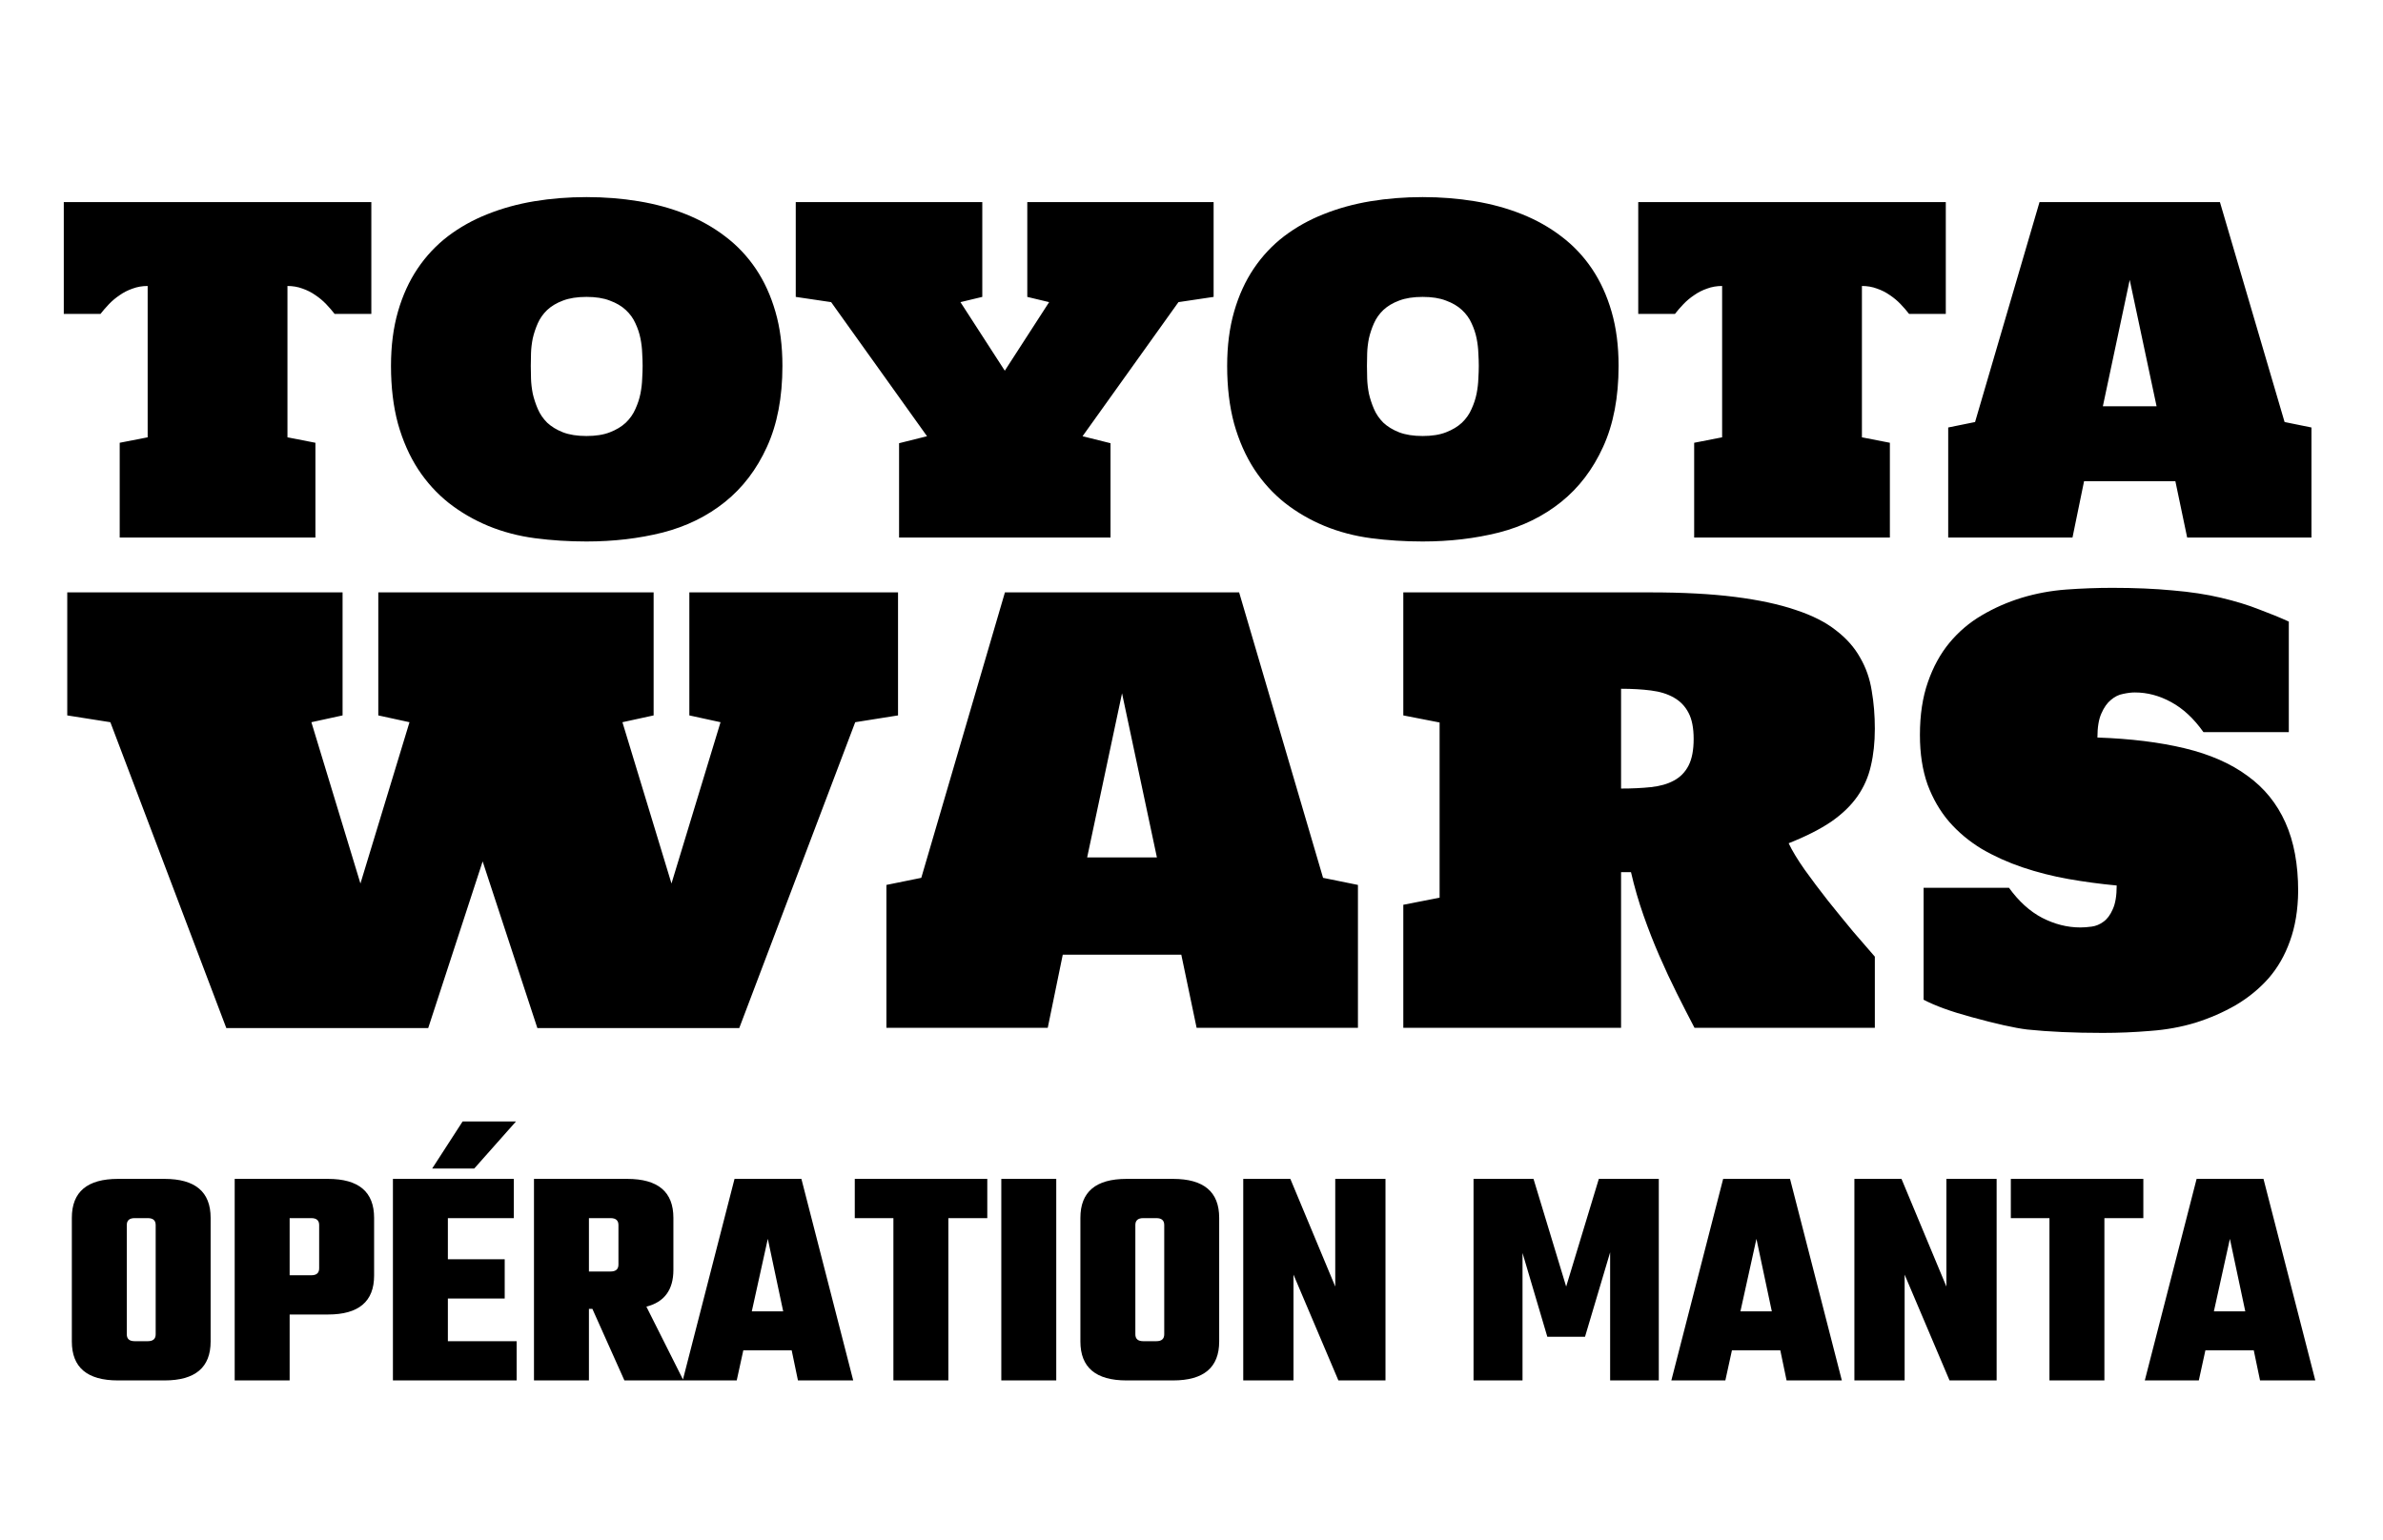
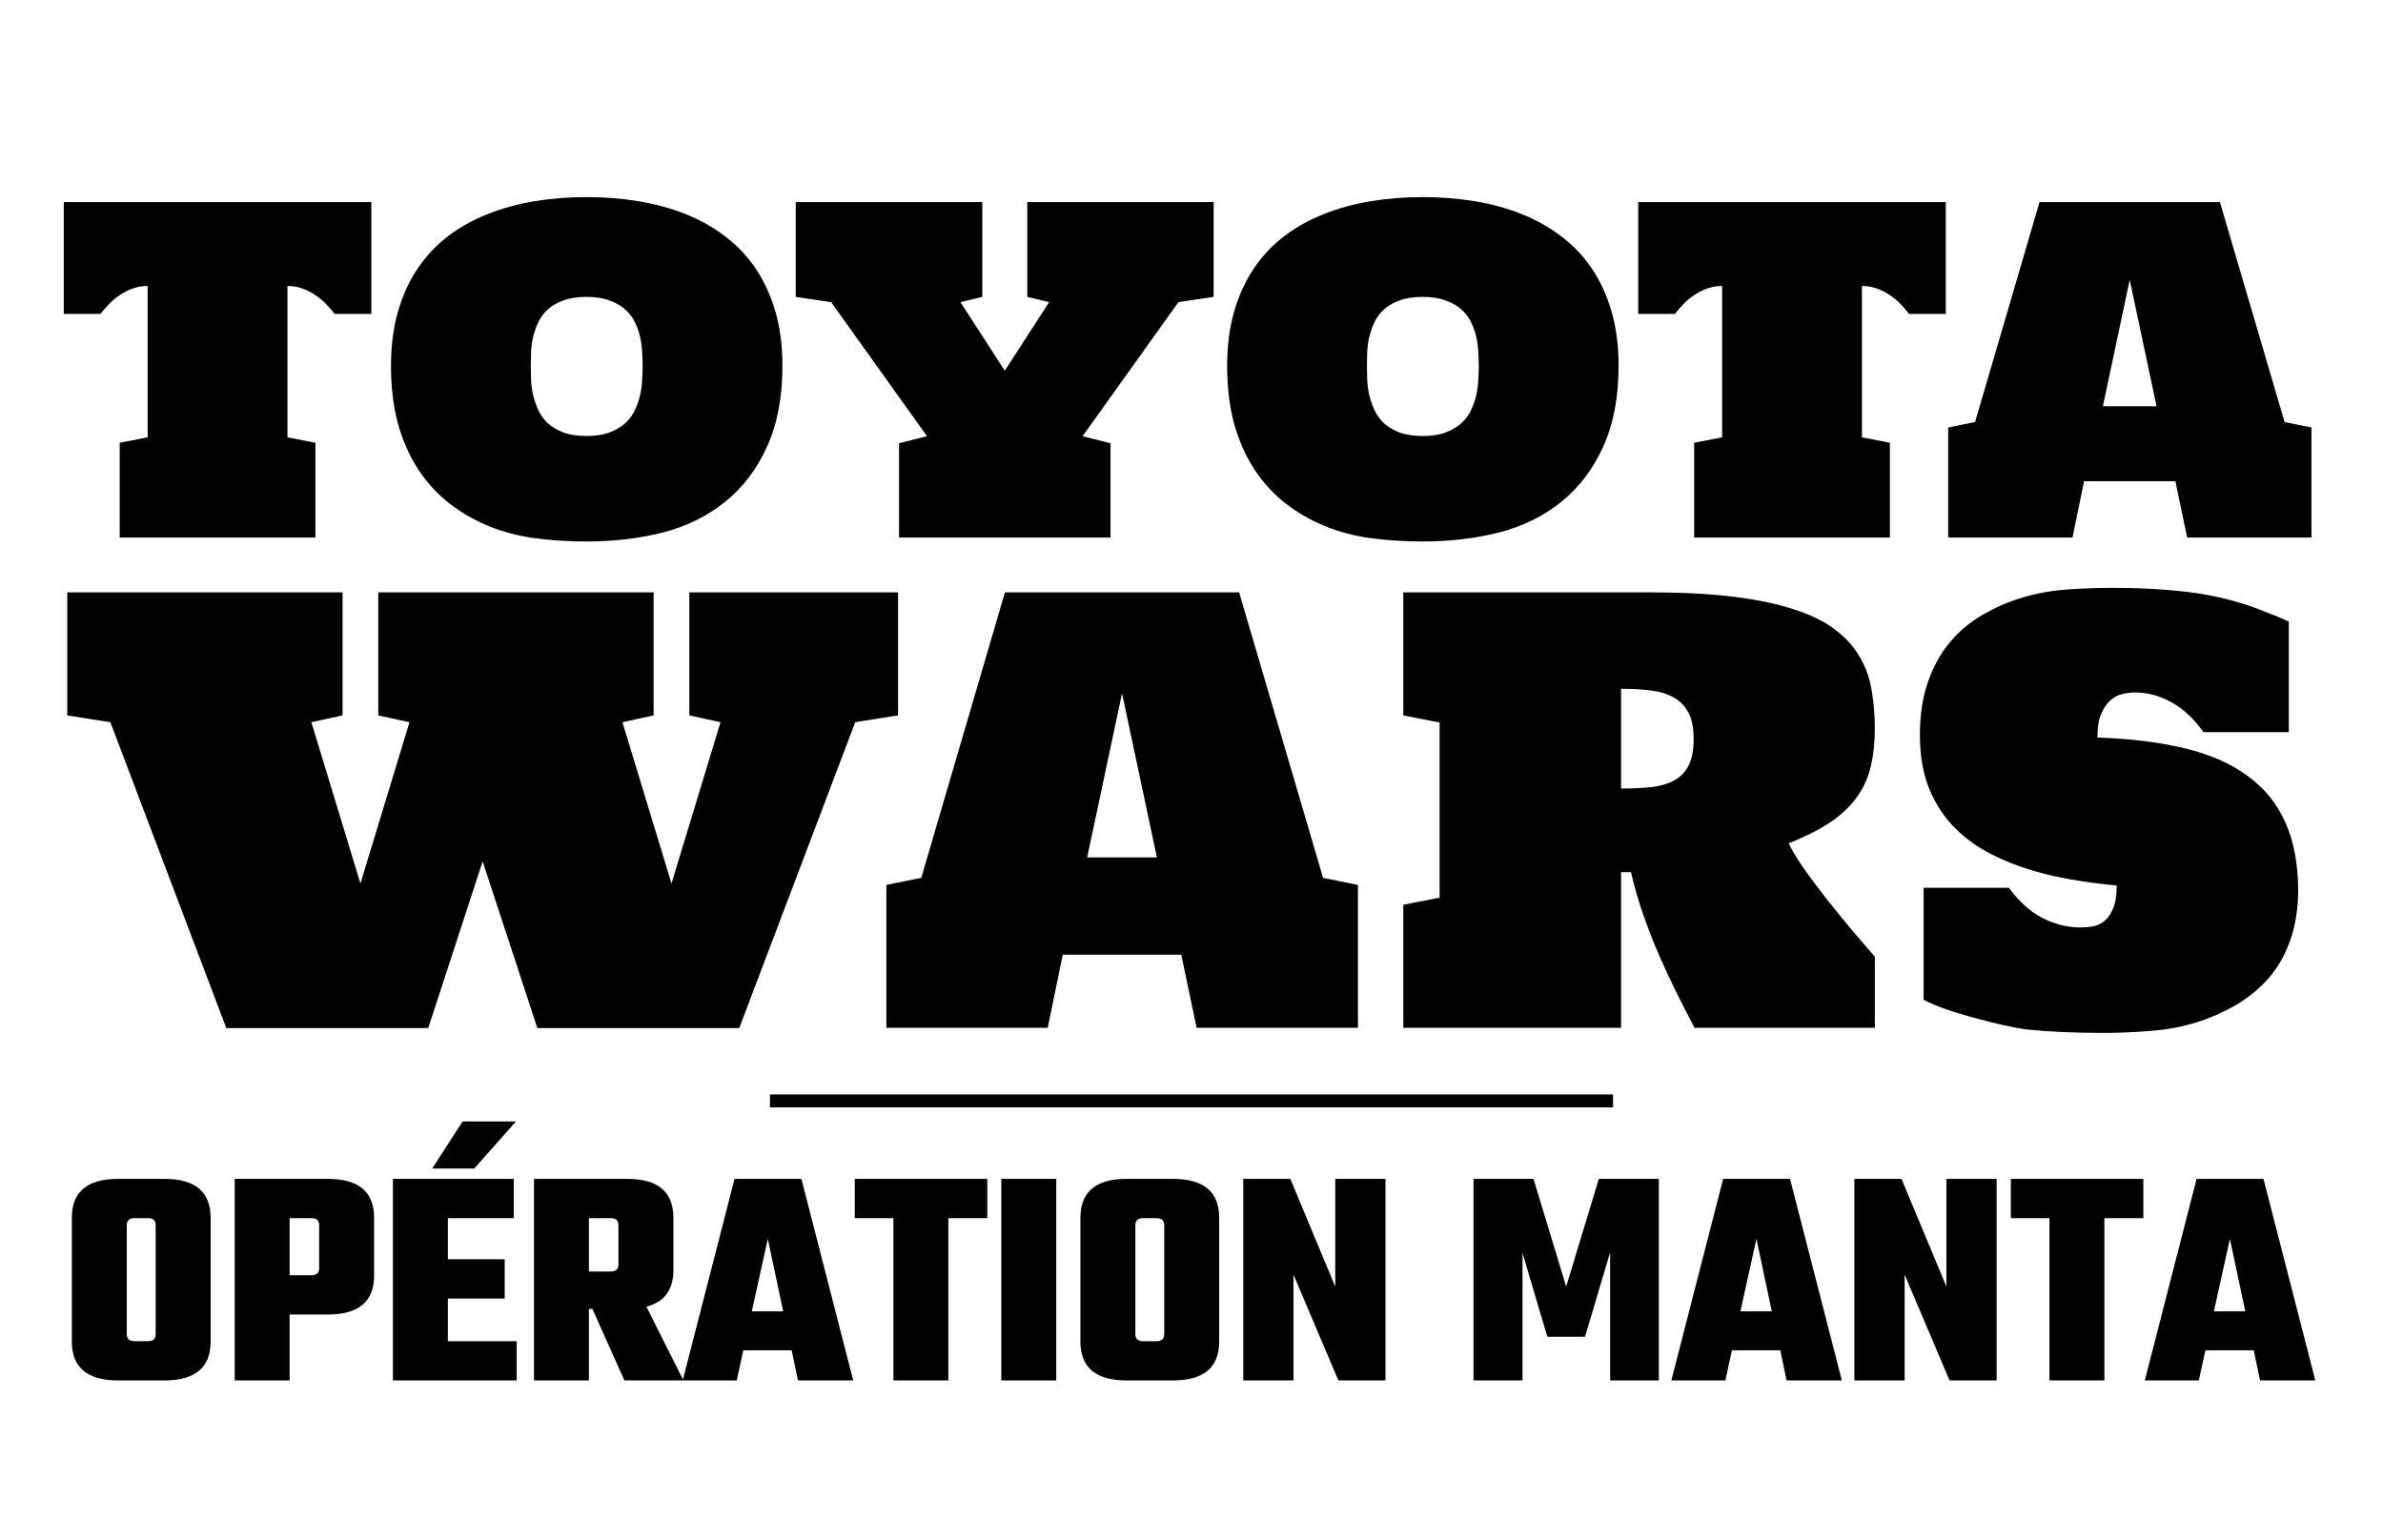
<svg xmlns="http://www.w3.org/2000/svg" width="554" height="358" viewBox="0 0 554 358" fill="none">
  <path d="M86.328 47V73H77.797C77.221 72.255 76.561 71.493 75.816 70.715C75.072 69.936 74.242 69.242 73.328 68.633C72.414 67.99 71.415 67.482 70.332 67.109C69.249 66.703 68.081 66.5 66.828 66.5V101.691L73.328 102.961V125H27.828V102.961L34.328 101.691V66.5C33.075 66.5 31.908 66.703 30.824 67.109C29.741 67.482 28.742 67.99 27.828 68.633C26.914 69.242 26.085 69.936 25.34 70.715C24.595 71.493 23.935 72.255 23.359 73H14.828V47H86.328ZM136.348 125.914C132.217 125.914 128.223 125.66 124.363 125.152C120.538 124.645 116.932 123.697 113.547 122.309C110.195 120.921 107.132 119.143 104.355 116.977C101.579 114.776 99.193 112.152 97.195 109.105C95.198 106.025 93.641 102.504 92.523 98.543C91.44 94.548 90.898 90.062 90.898 85.086C90.898 80.414 91.44 76.199 92.523 72.441C93.607 68.684 95.13 65.349 97.094 62.438C99.057 59.526 101.41 57.021 104.152 54.922C106.928 52.823 109.992 51.113 113.344 49.793C116.729 48.439 120.352 47.44 124.211 46.797C128.104 46.154 132.15 45.832 136.348 45.832C140.546 45.832 144.591 46.154 148.484 46.797C152.378 47.44 156.017 48.439 159.402 49.793C162.788 51.147 165.852 52.874 168.594 54.973C171.37 57.072 173.74 59.577 175.703 62.488C177.667 65.4 179.19 68.734 180.273 72.492C181.357 76.216 181.898 80.414 181.898 85.086C181.898 92.398 180.697 98.678 178.293 103.926C175.923 109.139 172.673 113.405 168.543 116.723C164.413 120.04 159.589 122.41 154.07 123.832C148.552 125.22 142.645 125.914 136.348 125.914ZM136.348 69.039C134.181 69.039 132.353 69.327 130.863 69.902C129.408 70.444 128.189 71.172 127.207 72.086C126.259 73 125.531 74.033 125.023 75.184C124.516 76.335 124.126 77.503 123.855 78.688C123.618 79.872 123.483 81.023 123.449 82.141C123.415 83.258 123.398 84.24 123.398 85.086C123.398 85.932 123.415 86.914 123.449 88.031C123.483 89.148 123.618 90.316 123.855 91.535C124.126 92.72 124.516 93.905 125.023 95.09C125.531 96.275 126.259 97.341 127.207 98.289C128.189 99.203 129.408 99.948 130.863 100.523C132.353 101.099 134.181 101.387 136.348 101.387C138.514 101.387 140.326 101.099 141.781 100.523C143.271 99.948 144.507 99.203 145.488 98.289C146.47 97.341 147.215 96.275 147.723 95.09C148.264 93.905 148.654 92.72 148.891 91.535C149.128 90.316 149.263 89.148 149.297 88.031C149.365 86.914 149.398 85.932 149.398 85.086C149.398 84.24 149.365 83.258 149.297 82.141C149.263 81.023 149.128 79.872 148.891 78.688C148.654 77.503 148.264 76.335 147.723 75.184C147.215 74.033 146.47 73 145.488 72.086C144.507 71.172 143.271 70.444 141.781 69.902C140.326 69.327 138.514 69.039 136.348 69.039ZM209.016 125V103.062L215.516 101.438L193.223 70.258L184.996 69.039V47H228.363V69.039L223.285 70.258L233.594 86.203L243.902 70.258L238.824 69.039V47H282.141V69.039L273.965 70.258L251.672 101.438L258.172 103.062V125H209.016ZM330.738 125.914C326.608 125.914 322.613 125.66 318.754 125.152C314.928 124.645 311.323 123.697 307.938 122.309C304.586 120.921 301.522 119.143 298.746 116.977C295.97 114.776 293.583 112.152 291.586 109.105C289.589 106.025 288.031 102.504 286.914 98.543C285.831 94.548 285.289 90.062 285.289 85.086C285.289 80.414 285.831 76.199 286.914 72.441C287.997 68.684 289.521 65.349 291.484 62.438C293.448 59.526 295.801 57.021 298.543 54.922C301.319 52.823 304.383 51.113 307.734 49.793C311.12 48.439 314.742 47.44 318.602 46.797C322.495 46.154 326.54 45.832 330.738 45.832C334.936 45.832 338.982 46.154 342.875 46.797C346.768 47.44 350.408 48.439 353.793 49.793C357.178 51.147 360.242 52.874 362.984 54.973C365.76 57.072 368.13 59.577 370.094 62.488C372.057 65.4 373.581 68.734 374.664 72.492C375.747 76.216 376.289 80.414 376.289 85.086C376.289 92.398 375.087 98.678 372.684 103.926C370.314 109.139 367.064 113.405 362.934 116.723C358.803 120.04 353.979 122.41 348.461 123.832C342.943 125.22 337.035 125.914 330.738 125.914ZM330.738 69.039C328.572 69.039 326.743 69.327 325.254 69.902C323.798 70.444 322.579 71.172 321.598 72.086C320.65 73 319.922 74.033 319.414 75.184C318.906 76.335 318.517 77.503 318.246 78.688C318.009 79.872 317.874 81.023 317.84 82.141C317.806 83.258 317.789 84.24 317.789 85.086C317.789 85.932 317.806 86.914 317.84 88.031C317.874 89.148 318.009 90.316 318.246 91.535C318.517 92.72 318.906 93.905 319.414 95.09C319.922 96.275 320.65 97.341 321.598 98.289C322.579 99.203 323.798 99.948 325.254 100.523C326.743 101.099 328.572 101.387 330.738 101.387C332.905 101.387 334.716 101.099 336.172 100.523C337.661 99.948 338.897 99.203 339.879 98.289C340.861 97.341 341.605 96.275 342.113 95.09C342.655 93.905 343.044 92.72 343.281 91.535C343.518 90.316 343.654 89.148 343.688 88.031C343.755 86.914 343.789 85.932 343.789 85.086C343.789 84.24 343.755 83.258 343.688 82.141C343.654 81.023 343.518 79.872 343.281 78.688C343.044 77.503 342.655 76.335 342.113 75.184C341.605 74.033 340.861 73 339.879 72.086C338.897 71.172 337.661 70.444 336.172 69.902C334.716 69.327 332.905 69.039 330.738 69.039ZM452.359 47V73H443.828C443.253 72.255 442.592 71.493 441.848 70.715C441.103 69.936 440.273 69.242 439.359 68.633C438.445 67.99 437.447 67.482 436.363 67.109C435.28 66.703 434.112 66.5 432.859 66.5V101.691L439.359 102.961V125H393.859V102.961L400.359 101.691V66.5C399.107 66.5 397.939 66.703 396.855 67.109C395.772 67.482 394.773 67.99 393.859 68.633C392.945 69.242 392.116 69.936 391.371 70.715C390.626 71.493 389.966 72.255 389.391 73H380.859V47H452.359ZM508.473 125L505.73 111.898H484.504L481.812 125H452.918V99.406L459.164 98.137L474.145 47H516.09L531.121 98.137L537.367 99.406V125H508.473ZM488.871 94.481H501.363L495.117 65.078L488.871 94.481Z" fill="black" />
  <path d="M52.615 239.066L25.655 167.94L15.635 166.358V137.75H79.642V166.358L72.391 167.94L83.794 205.448L95.198 167.94L87.947 166.358V137.75H151.954V166.358L144.703 167.94L156.106 205.448L167.51 167.94L160.259 166.358V137.75H208.775V166.358L198.821 167.94L171.861 239.066H124.927L112.205 200.306L99.549 239.066H52.615ZM278.187 239L274.627 221.993H247.073L243.58 239H206.072V205.777L214.18 204.129L233.626 137.75H288.074L307.586 204.129L315.694 205.777V239H278.187ZM252.742 199.383H268.958L260.85 161.217L252.742 199.383ZM435.862 239H393.938C392.62 236.495 391.258 233.836 389.852 231.024C388.445 228.211 387.083 225.289 385.765 222.257C384.446 219.225 383.216 216.083 382.073 212.831C380.931 209.579 379.964 206.239 379.173 202.811H376.866V239H326.241V210.392L334.678 208.744V168.006L326.241 166.358V137.75H383.655C391.258 137.75 397.828 138.102 403.365 138.805C408.902 139.508 413.604 140.519 417.471 141.837C421.338 143.111 424.458 144.693 426.832 146.583C429.249 148.429 431.116 150.538 432.435 152.911C433.797 155.24 434.698 157.811 435.137 160.624C435.621 163.392 435.862 166.336 435.862 169.457C435.862 172.621 435.555 175.499 434.939 178.092C434.368 180.641 433.335 182.992 431.841 185.145C430.347 187.298 428.304 189.276 425.711 191.078C423.118 192.835 419.822 194.505 415.823 196.087C416.658 197.845 417.911 199.911 419.581 202.284C421.25 204.613 423.052 207.008 424.986 209.469C426.919 211.886 428.853 214.259 430.787 216.588C432.764 218.873 434.456 220.829 435.862 222.455V239ZM376.866 183.365C379.415 183.365 381.722 183.255 383.787 183.036C385.896 182.816 387.676 182.311 389.126 181.52C390.621 180.729 391.763 179.564 392.554 178.026C393.345 176.488 393.741 174.422 393.741 171.83C393.741 169.281 393.345 167.259 392.554 165.765C391.763 164.227 390.621 163.041 389.126 162.206C387.676 161.371 385.896 160.821 383.787 160.558C381.722 160.294 379.415 160.162 376.866 160.162V183.365ZM534.278 207.228C534.234 211.578 533.597 215.445 532.366 218.829C531.18 222.169 529.51 225.069 527.356 227.53C525.203 229.947 522.676 232.013 519.776 233.727C516.875 235.396 513.755 236.759 510.416 237.813C507.076 238.824 503.56 239.461 499.869 239.725C496.221 240.033 492.552 240.187 488.86 240.187C482.181 240.187 476.314 239.923 471.26 239.396C468.36 239.044 464.031 238.077 458.274 236.495C453.572 235.221 449.881 233.88 447.2 232.474V206.437H467.042C469.327 209.601 471.897 211.93 474.754 213.424C477.654 214.918 480.621 215.665 483.653 215.665C484.444 215.665 485.323 215.599 486.29 215.467C487.256 215.335 488.157 214.962 488.992 214.347C489.871 213.731 490.596 212.765 491.167 211.446C491.783 210.128 492.09 208.282 492.09 205.909C488.311 205.558 484.554 205.052 480.818 204.393C477.127 203.734 473.589 202.833 470.206 201.69C466.822 200.548 463.658 199.12 460.713 197.406C457.813 195.648 455.286 193.539 453.133 191.078C451.023 188.617 449.354 185.738 448.123 182.442C446.937 179.103 446.343 175.257 446.343 170.907C446.343 166.249 446.958 162.162 448.189 158.646C449.419 155.086 451.089 152.032 453.199 149.483C455.352 146.891 457.857 144.759 460.713 143.089C463.614 141.375 466.712 140.013 470.008 139.002C473.348 137.992 476.797 137.354 480.357 137.091C483.96 136.827 487.542 136.695 491.102 136.695C496.287 136.695 500.945 136.893 505.076 137.289C509.251 137.64 513.008 138.211 516.348 139.002C519.688 139.793 522.632 140.694 525.181 141.705C527.774 142.672 530.081 143.617 532.103 144.54V170.248H512.261C510.02 167.083 507.515 164.754 504.747 163.26C502.022 161.766 499.209 161.019 496.309 161.019C495.518 161.019 494.617 161.129 493.606 161.349C492.596 161.524 491.651 161.986 490.772 162.733C489.893 163.436 489.146 164.491 488.531 165.897C487.916 167.259 487.608 169.127 487.608 171.5C495.298 171.764 502.066 172.599 507.911 174.005C513.755 175.411 518.611 177.542 522.479 180.399C526.39 183.211 529.334 186.837 531.312 191.275C533.289 195.67 534.278 200.987 534.278 207.228Z" fill="black" />
  <path d="M36.192 310.269V284.865C36.192 283.794 35.584 283.259 34.367 283.259H31.301C30.084 283.259 29.476 283.794 29.476 284.865V310.269C29.476 311.34 30.084 311.875 31.301 311.875H34.367C35.584 311.875 36.192 311.34 36.192 310.269ZM27.432 274.134H38.236C45.39 274.134 48.967 277.151 48.967 283.186V311.948C48.967 317.983 45.39 321 38.236 321H27.432C20.278 321 16.701 317.983 16.701 311.948V283.186C16.701 277.151 20.278 274.134 27.432 274.134ZM74.198 294.939V284.865C74.198 283.794 73.589 283.259 72.373 283.259H67.336V296.545H72.373C73.589 296.545 74.198 296.01 74.198 294.939ZM54.561 274.134H76.242C83.396 274.134 86.973 277.151 86.973 283.186V296.618C86.973 302.653 83.396 305.67 76.242 305.67H67.336V321H54.561V274.134ZM119.962 260.775L110.253 271.725H100.471L107.552 260.775H119.962ZM104.121 311.875H120.108V321H91.346V274.134H119.451V283.259H104.121V292.822H117.334V301.947H104.121V311.875ZM141.951 283.259H136.914V295.669H141.951C143.167 295.669 143.776 295.134 143.776 294.063V284.865C143.776 283.794 143.167 283.259 141.951 283.259ZM136.914 304.356V321H124.139V274.134H145.82C152.974 274.134 156.551 277.151 156.551 283.186V295.304C156.551 299.927 154.458 302.774 150.273 303.845L158.887 321H145.163L137.717 304.356H136.914ZM174.777 304.94H182.077L178.5 288.077L174.777 304.94ZM185.508 321L184.048 313.992H172.806L171.273 321H158.717L170.762 274.134H186.311L198.356 321H185.508ZM229.525 274.134V283.259H220.473V321H207.698V283.259H198.719V274.134H229.525ZM232.783 274.134H245.558V321H232.783V274.134ZM270.662 310.269V284.865C270.662 283.794 270.053 283.259 268.837 283.259H265.771C264.554 283.259 263.946 283.794 263.946 284.865V310.269C263.946 311.34 264.554 311.875 265.771 311.875H268.837C270.053 311.875 270.662 311.34 270.662 310.269ZM261.902 274.134H272.706C279.86 274.134 283.437 277.151 283.437 283.186V311.948C283.437 317.983 279.86 321 272.706 321H261.902C254.748 321 251.171 317.983 251.171 311.948V283.186C251.171 277.151 254.748 274.134 261.902 274.134ZM310.419 274.134H322.099V321H311.149L300.71 296.399V321H289.03V274.134H299.98L310.419 299.173V274.134ZM353.956 321H342.568V274.134H356.511L364.103 299.173L371.695 274.134H385.638V321H374.323V291.216L368.483 310.853H359.723L353.956 291.362V321ZM404.613 304.94H411.913L408.336 288.077L404.613 304.94ZM415.344 321L413.884 313.992H402.642L401.109 321H388.553L400.598 274.134H416.147L428.192 321H415.344ZM452.498 274.134H464.178V321H453.228L442.789 296.399V321H431.109V274.134H442.059L452.498 299.173V274.134ZM498.284 274.134V283.259H489.232V321H476.457V283.259H467.478V274.134H498.284ZM514.683 304.94H521.983L518.406 288.077L514.683 304.94ZM525.414 321L523.954 313.992H512.712L511.179 321H498.623L510.668 274.134H526.217L538.262 321H525.414Z" fill="black" />
+   <path d="M179 256H375" stroke="black" stroke-width="3" />
</svg>
